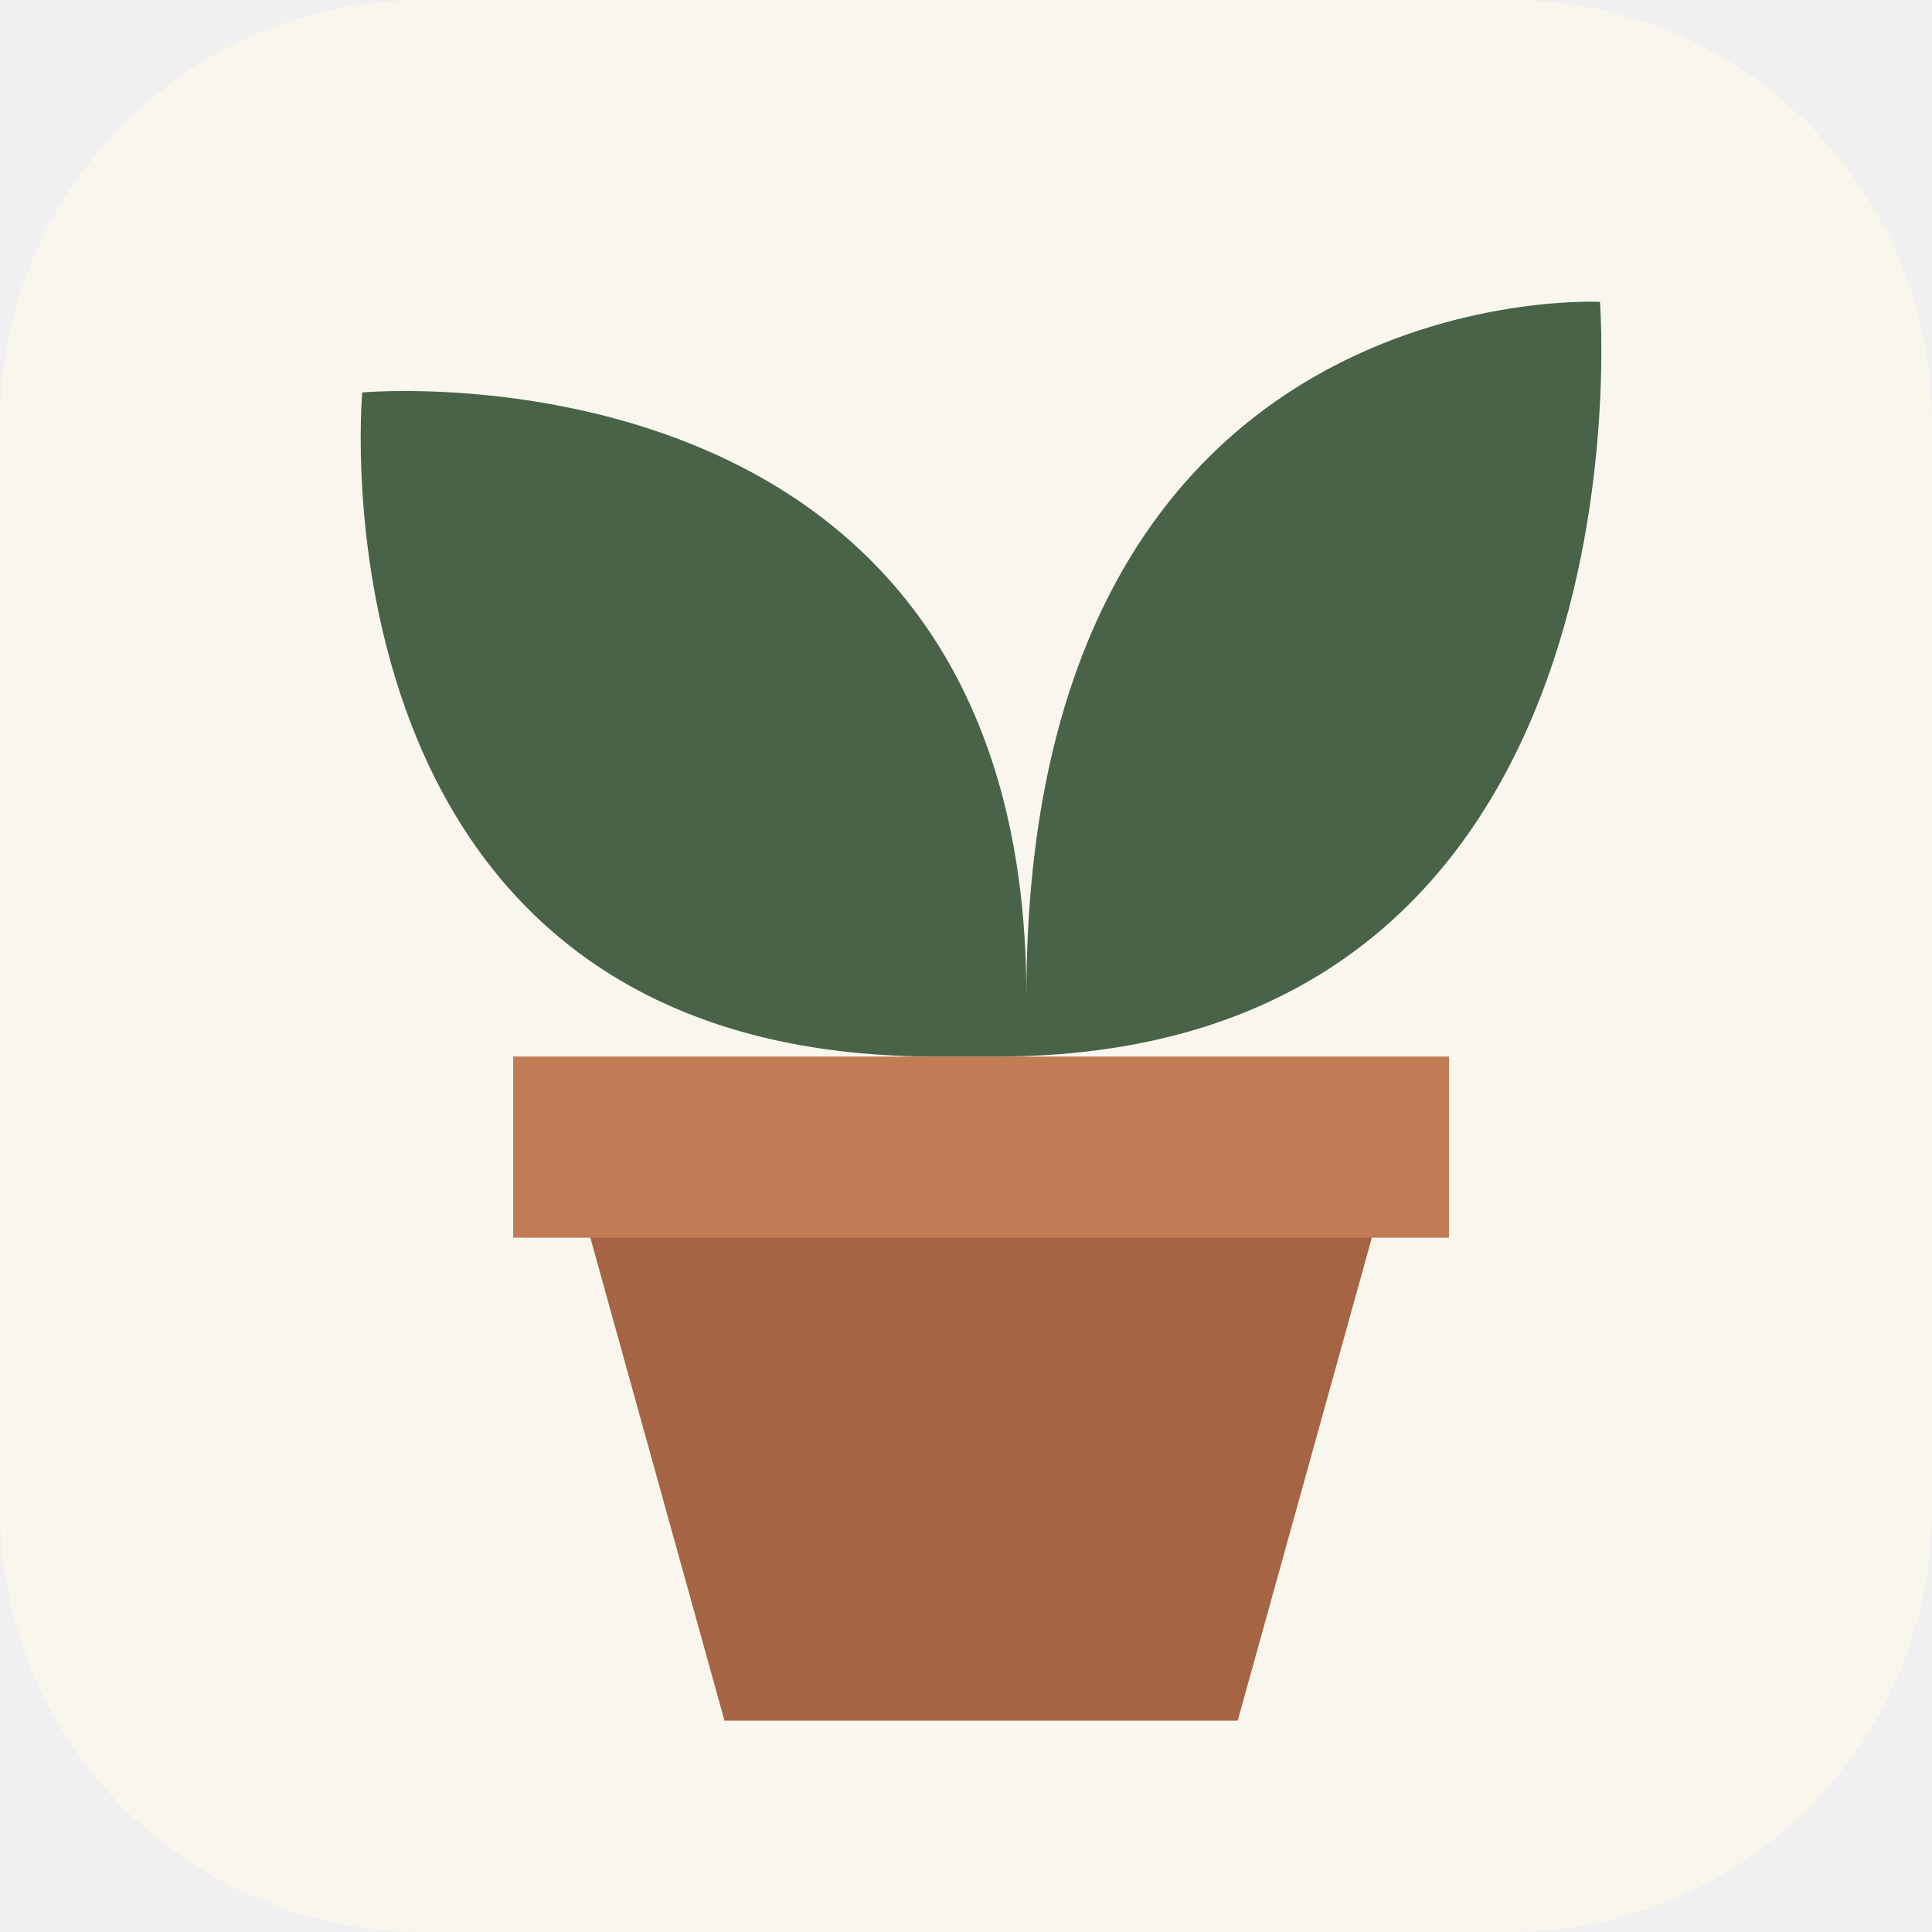
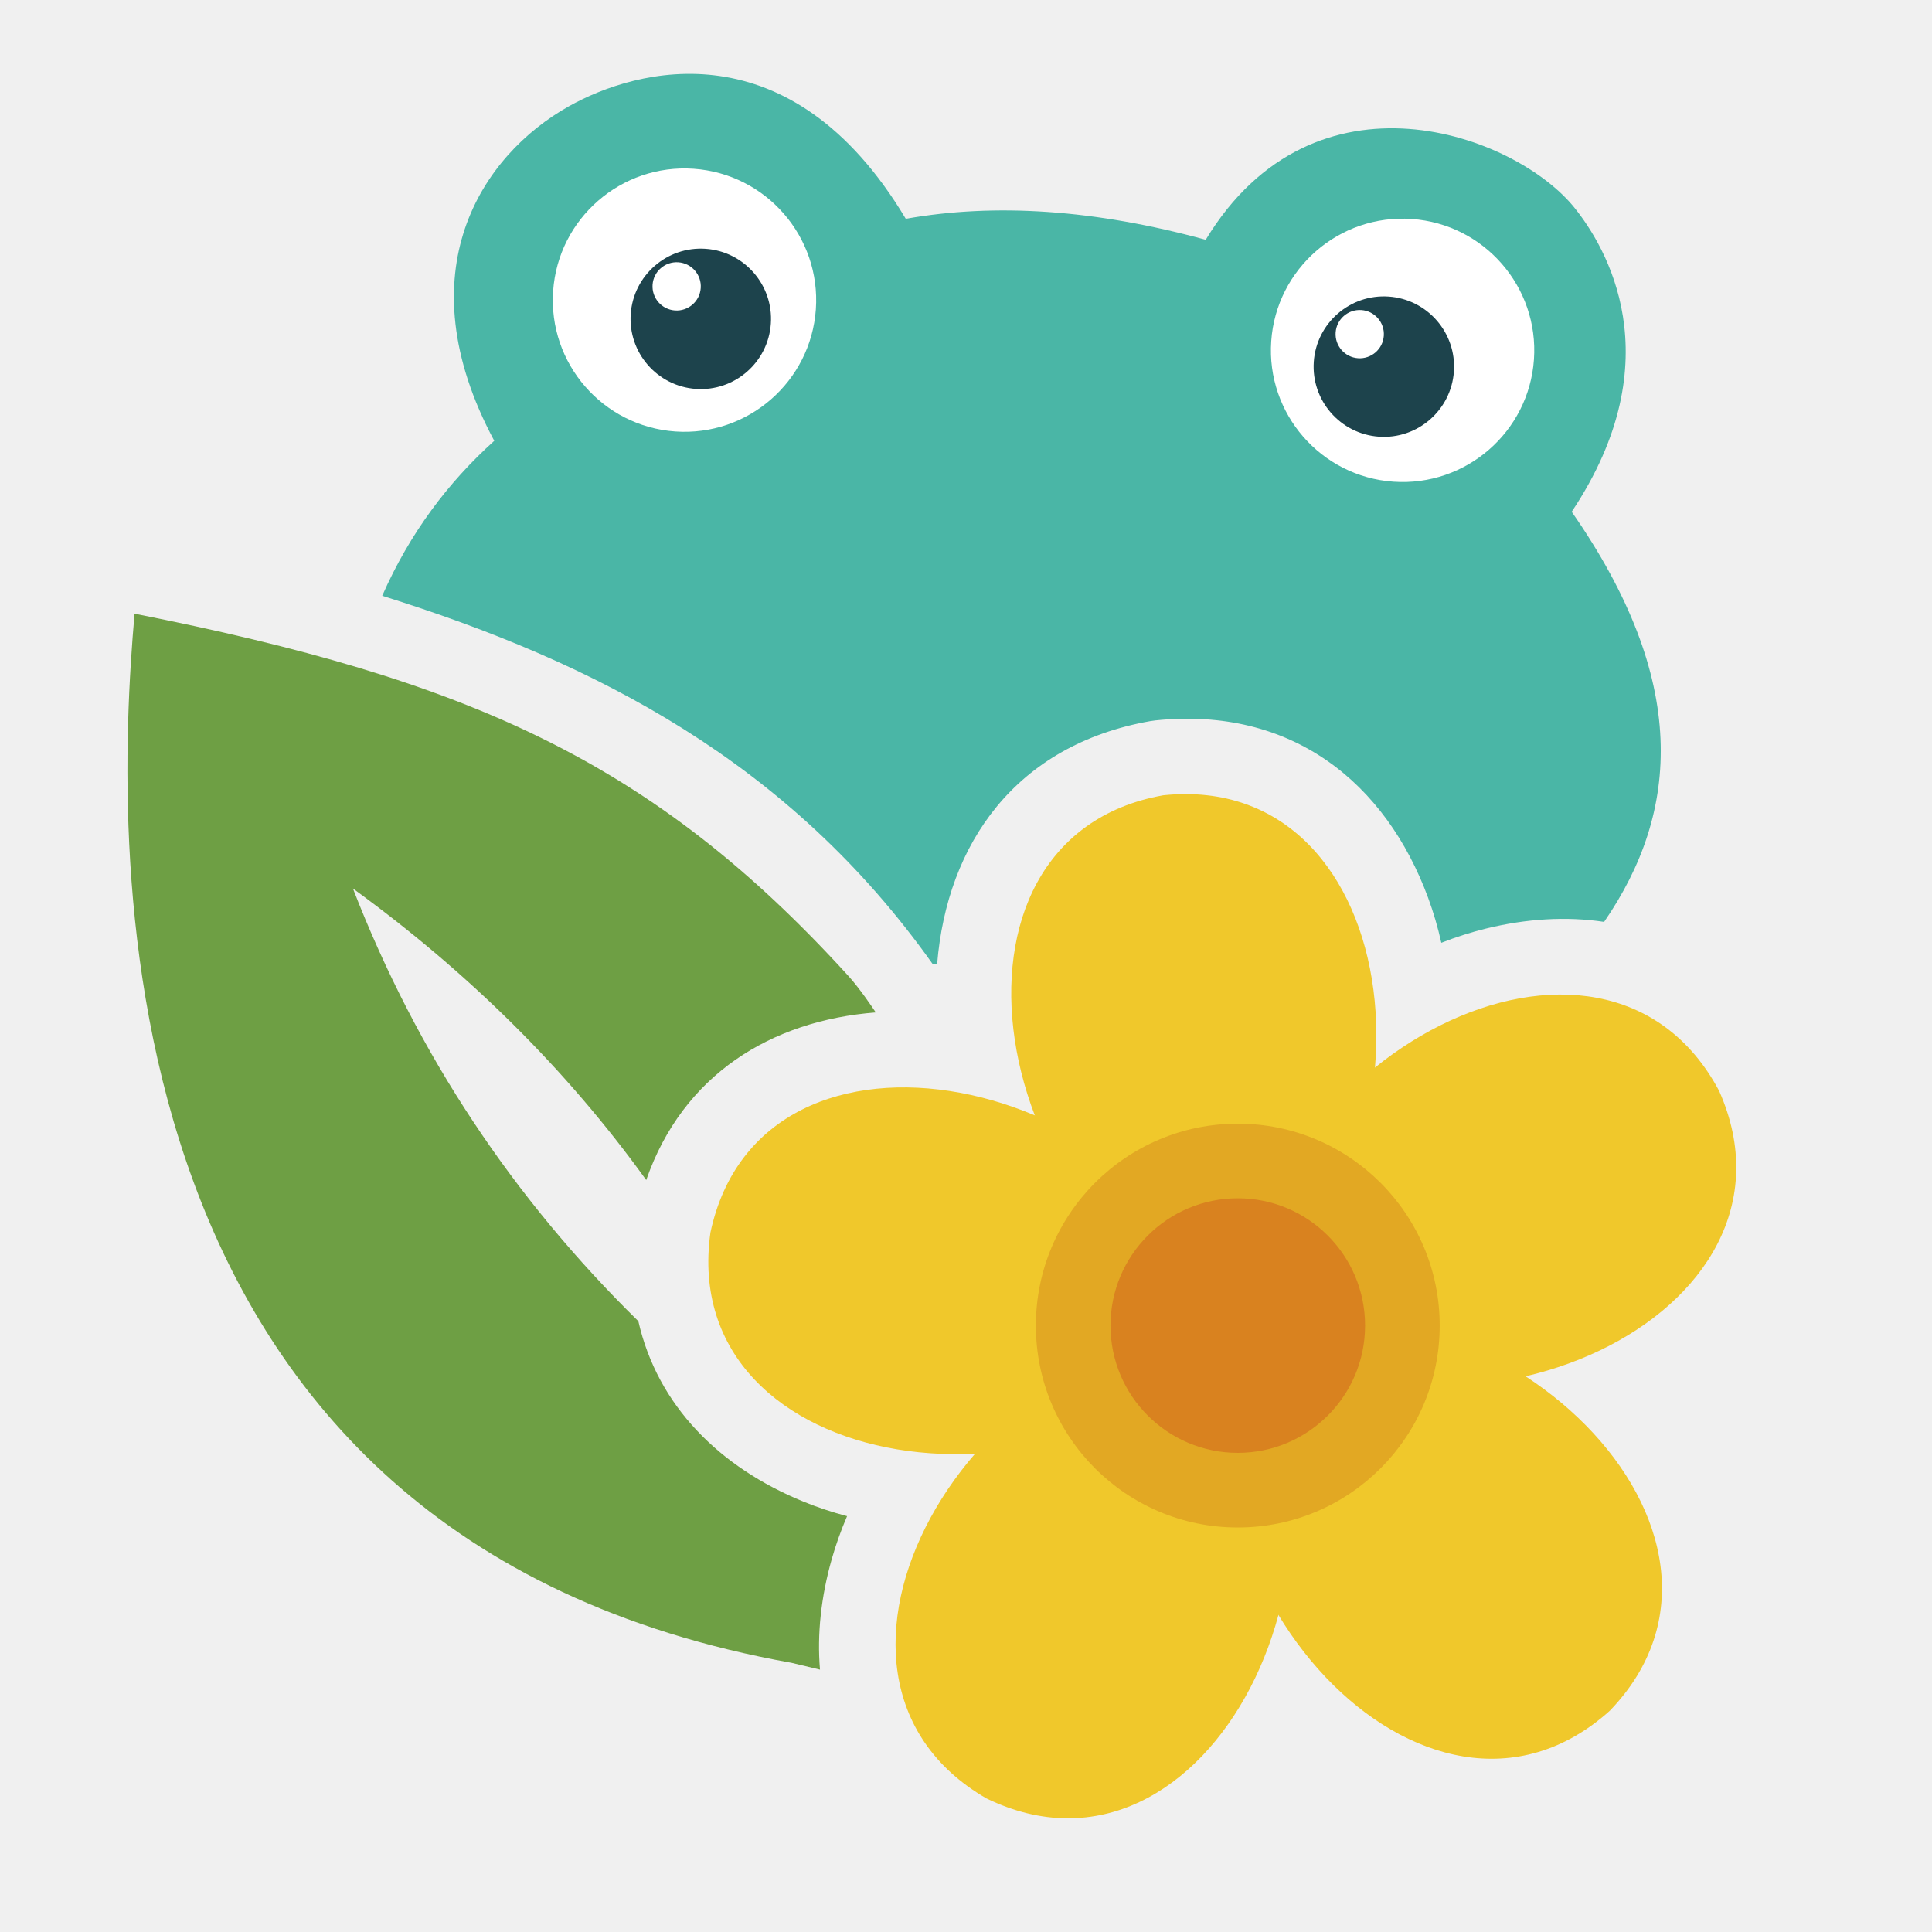
- <svg xmlns="http://www.w3.org/2000/svg" viewBox="0 0 64 64">
-   <rect width="64" height="64" rx="14" fill="#f9f6ed" />
-   <path d="M31 35C10 35 12 13 12 13s22-2 22 20C34 9 53 10 53 10s2 25-20 25" fill="#496348" />
-   <path d="M19 39h27l-5 18H24z" fill="#a56443" />
-   <path d="M17 35h31v6H17z" fill="#c17c56" />
+ <svg xmlns="http://www.w3.org/2000/svg" viewBox="0 0 1834 1834" style="fill-rule:evenodd;clip-rule:evenodd;stroke-linejoin:round;stroke-miterlimit:2;">
+   <path d="M778.393,1584.93l-26.941,-6.449c-661.792,-118.257 -643.881,-766.228 -623.713,-995.934c315.854,62.589 491.406,139.202 677.659,343.942c10.583,11.633 23.382,30.695 25.953,34.569c-99.418,7.769 -183.098,59.093 -217.904,159.144c-75.764,-105.281 -169.105,-197.299 -278.404,-276.726c61.441,158.397 152.834,294.844 270.92,410.694c18.251,80.38 77.234,138.797 156.663,171.259c13.25,5.416 27.12,10.025 41.474,13.809c-5.856,13.64 -10.763,27.407 -14.653,41.183c-9.981,35.342 -13.91,70.661 -11.054,104.509Z" style="fill:#6e9f44;" />
+   <path d="M889.598,915.115c-1.355,0.079 -2.71,0.168 -4.064,0.266c-136.046,-191.82 -319.517,-286.277 -522.705,-349.814c26.256,-59.614 62.571,-107.656 106.354,-147.106c-85.91,-160.48 -11.855,-271.213 70.873,-317.588c64.474,-36.141 210.441,-76.085 319.781,106.825c84.832,-15.115 179.586,-8.811 284.722,19.91c103.151,-170.123 294.013,-100.548 350.394,-29.981c28.552,35.737 94.235,142.45 -2.976,288.178c111.376,159.92 103.127,284.178 30.772,389.325c-35.901,-5.43 -73.9,-3.031 -112.171,6.348c-14.138,3.465 -28.304,7.983 -42.371,13.486c-3.304,-14.74 -7.48,-29.01 -12.513,-42.669c-40.125,-108.881 -129.123,-181.96 -258.854,-168.429c-1.692,0.176 -3.377,0.413 -5.052,0.71c-127.429,22.573 -192.814,116.05 -202.19,230.539Z" style="fill:#4ab6a6;" />
+   <path d="M658.493,160.204c68.821,4.812 120.788,64.594 115.976,133.415c-4.813,68.821 -64.594,120.788 -133.415,115.976c-68.821,-4.813 -120.789,-64.594 -115.976,-133.415c4.812,-68.821 64.594,-120.789 133.415,-115.976Z" style="fill:#fff;" />
+   <path d="M1340.16,207.871c68.821,4.812 120.788,64.594 115.976,133.415c-4.813,68.821 -64.594,120.788 -133.415,115.976c-68.822,-4.813 -120.789,-64.594 -115.976,-133.415c4.812,-68.822 64.593,-120.789 133.415,-115.976Z" style="fill:#fff;" />
+   <path d="M669.887,236.184c36.705,2.566 64.421,34.45 61.854,71.155c-2.566,36.704 -34.45,64.42 -71.155,61.853c-36.704,-2.566 -64.42,-34.45 -61.853,-71.154c2.566,-36.705 34.45,-64.421 71.154,-61.854Z" style="fill:#1d434c;" />
+   <path d="M1318.3,281.526c36.705,2.566 64.42,34.45 61.854,71.154c-2.567,36.705 -34.45,64.421 -71.155,61.854c-36.705,-2.567 -64.42,-34.45 -61.854,-71.155c2.567,-36.704 34.45,-64.42 71.155,-61.853Z" style="fill:#1d434c;" />
+   <path d="M643.931,248.988c12.617,0.882 22.144,11.842 21.262,24.459c-0.882,12.617 -11.842,22.145 -24.459,21.262c-12.617,-0.882 -22.145,-11.842 -21.262,-24.459c0.882,-12.617 11.842,-22.145 24.459,-21.262Z" style="fill:#fff;" />
+   <path d="M1292.35,294.329c12.617,0.883 22.144,11.843 21.262,24.46c-0.882,12.617 -11.842,22.144 -24.46,21.262c-12.617,-0.882 -22.144,-11.842 -21.262,-24.459c0.882,-12.618 11.842,-22.145 24.46,-21.263Z" style="fill:#fff;" />
+   <g>
+     <path d="M1175,1258.33c-240.207,-92.469 -300.649,-462.66 -70.746,-503.386c232.222,-24.221 276.16,348.289 70.746,503.386Z" style="fill:#f0c82b;fill-rule:nonzero;" />
+     <path d="M1175,1258.33c13.716,-257.025 347.11,-428.904 456.887,-222.838c94.797,213.371 -245.904,370.271 -456.887,222.838Z" style="fill:#f0c82b;fill-rule:nonzero;" />
+     <path d="M1175,1258.33c248.684,-66.38 515.175,197.583 353.118,365.665c-173.635,156.092 -428.137,-119.449 -353.118,-365.665Z" style="fill:#f0c82b;fill-rule:nonzero;" />
+     <path d="M1175,1258.33c139.979,216 -28.715,551.017 -238.648,448.832c-202.109,-116.901 -18.699,-444.094 238.648,-448.832Z" style="fill:#f0c82b;fill-rule:nonzero;" />
+     <path d="M1175,1258.33c-162.172,199.876 -532.922,142.965 -500.611,-88.271c48.725,-228.341 416.581,-155.016 500.611,88.271Z" style="fill:#f0c82b;fill-rule:nonzero;" />
+   </g>
+   <circle cx="1175" cy="1258.33" r="191.667" style="fill:#e2a823;" />
+   <circle cx="1175" cy="1258.33" r="120.833" style="fill:#d9821f;" />
</svg>
